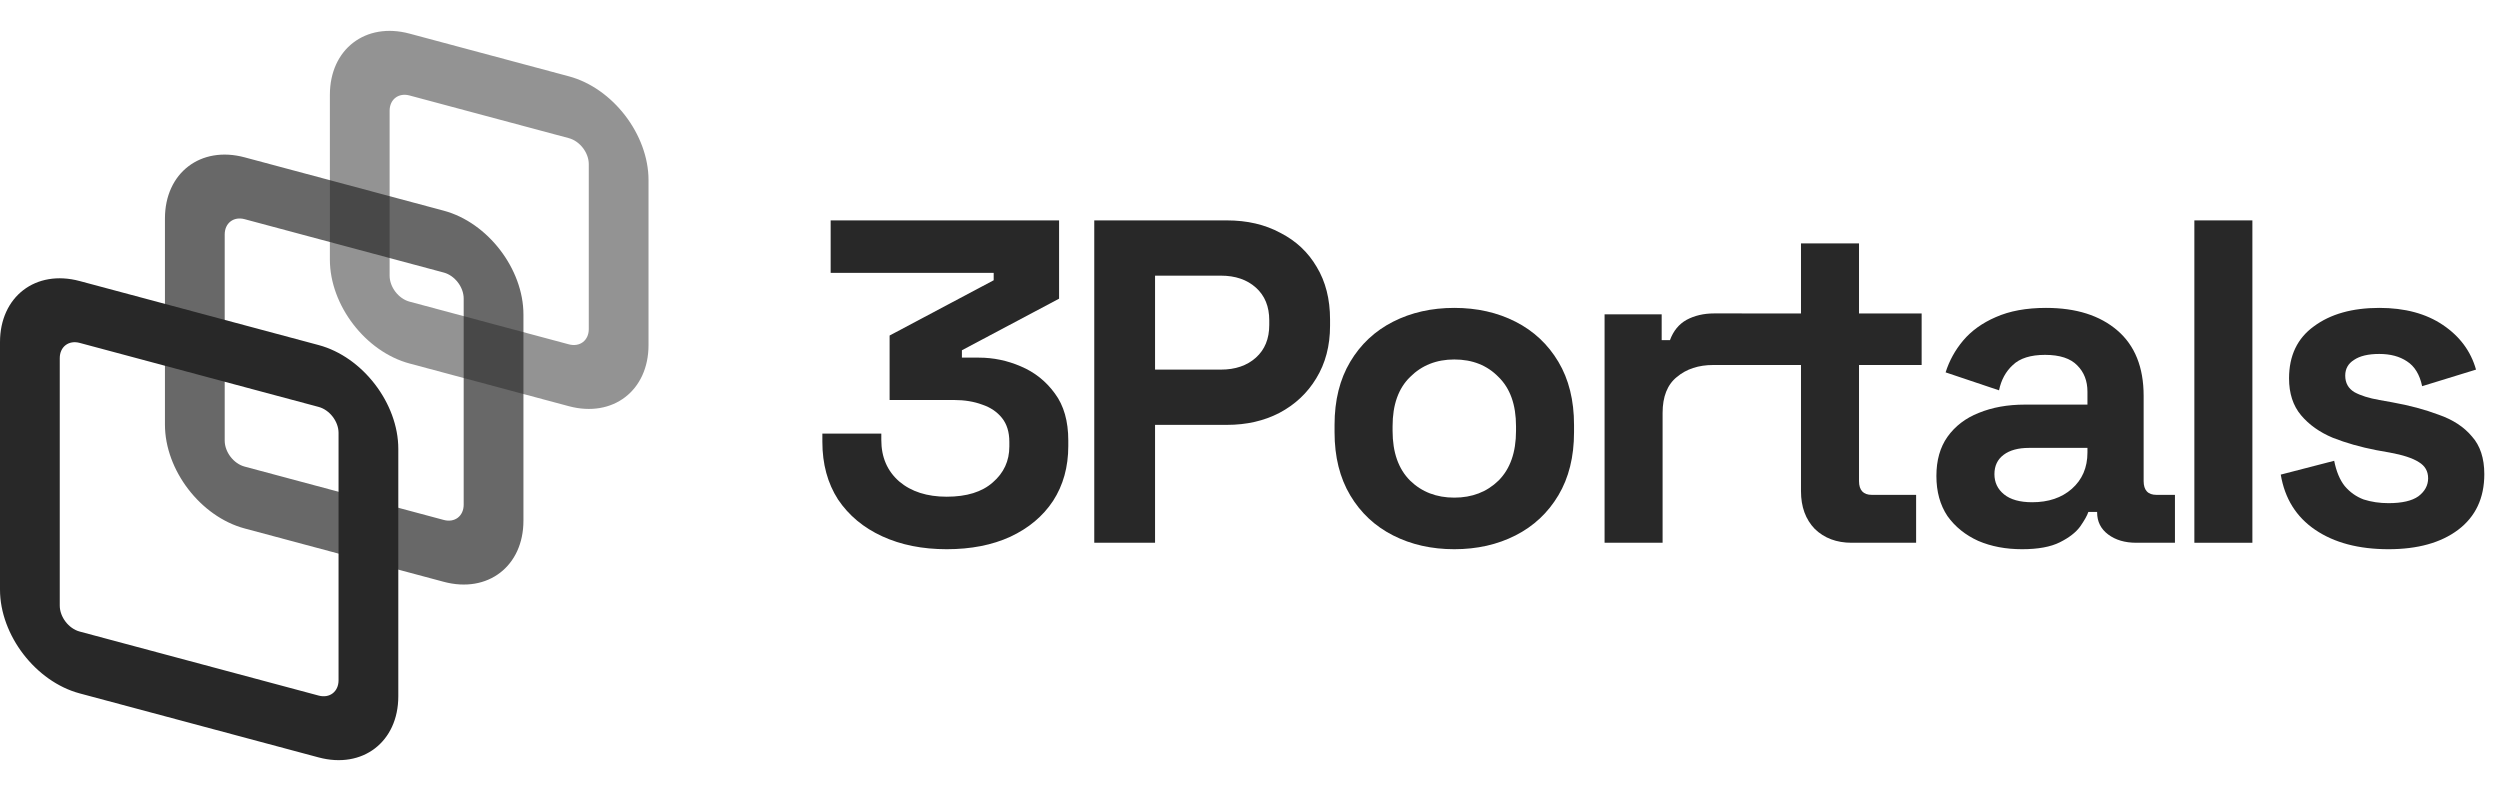
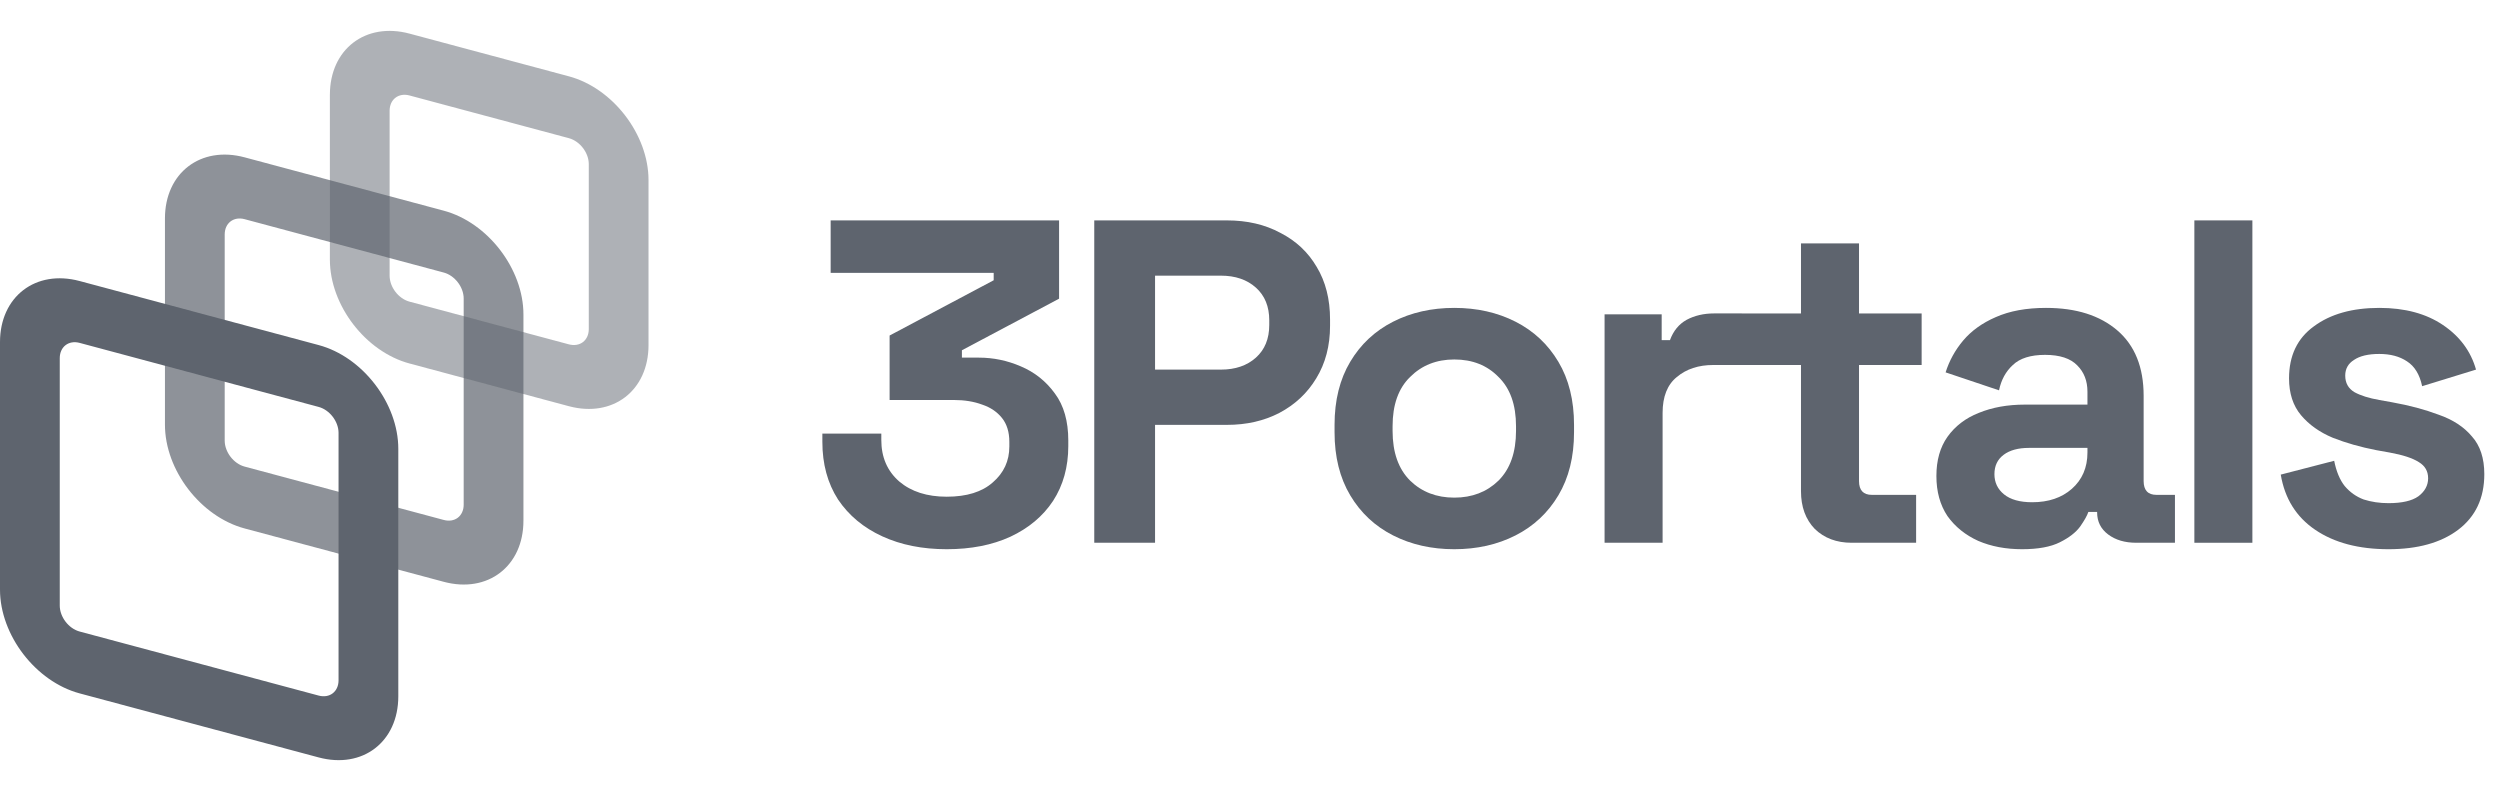
<svg xmlns="http://www.w3.org/2000/svg" width="152" height="48" viewBox="0 0 152 48" fill="none">
  <g opacity="0.84">
-     <path opacity="0.5" fill-rule="evenodd" clip-rule="evenodd" d="M34.587 8.4L24.9 5.805C24.231 5.626 23.689 6.042 23.689 6.734V16.762C23.689 17.455 24.231 18.161 24.9 18.34L34.587 20.936C35.255 21.115 35.798 20.699 35.798 20.007V9.979C35.798 9.286 35.255 8.58 34.587 8.4ZM24.9 2.044C22.225 1.327 20.057 2.991 20.057 5.761V15.789C20.057 18.558 22.225 21.384 24.9 22.101L34.587 24.697C37.262 25.413 39.43 23.75 39.43 20.98V10.952C39.43 8.183 37.262 5.357 34.587 4.64L24.9 2.044Z" fill="black" />
-     <path opacity="0.7" fill-rule="evenodd" clip-rule="evenodd" d="M26.981 16.571L14.873 13.326C14.204 13.147 13.662 13.563 13.662 14.255V26.791C13.662 27.483 14.204 28.19 14.873 28.369L26.981 31.613C27.65 31.793 28.192 31.377 28.192 30.684V18.149C28.192 17.456 27.65 16.75 26.981 16.571ZM14.873 9.566C12.198 8.849 10.029 10.513 10.029 13.282V25.818C10.029 28.587 12.198 31.413 14.873 32.13L26.981 35.374C29.656 36.091 31.825 34.427 31.825 31.658V19.122C31.825 16.353 29.656 13.527 26.981 12.81L14.873 9.566Z" fill="black" />
-     <path fill-rule="evenodd" clip-rule="evenodd" d="M19.374 24.741L4.843 20.848C4.175 20.669 3.633 21.084 3.633 21.777V36.819C3.633 37.512 4.175 38.218 4.843 38.398L19.374 42.291C20.042 42.47 20.584 42.054 20.584 41.362V26.319C20.584 25.627 20.042 24.92 19.374 24.741ZM4.843 17.087C2.168 16.37 0 18.034 0 20.803V35.846C0 38.615 2.168 41.441 4.843 42.158L19.374 46.051C22.049 46.768 24.217 45.104 24.217 42.335V27.292C24.217 24.523 22.049 21.697 19.374 20.98L4.843 17.087Z" fill="black" />
+     <path opacity="0.5" fill-rule="evenodd" clip-rule="evenodd" d="M34.587 8.401L24.9 5.805C24.231 5.626 23.689 6.042 23.689 6.734V16.763C23.689 17.455 24.231 18.162 24.9 18.341L34.587 20.936C35.255 21.115 35.798 20.699 35.798 20.007V9.979C35.798 9.286 35.255 8.58 34.587 8.401ZM24.9 2.044C22.225 1.328 20.057 2.992 20.057 5.761V15.789C20.057 18.559 22.225 21.385 24.9 22.101L34.587 24.697C37.262 25.414 39.43 23.75 39.43 20.98V10.952C39.43 8.183 37.262 5.357 34.587 4.64L24.9 2.044Z" fill="#404753" />
+     <path opacity="0.7" fill-rule="evenodd" clip-rule="evenodd" d="M26.981 16.571L14.873 13.326C14.204 13.147 13.662 13.563 13.662 14.255V26.791C13.662 27.483 14.204 28.19 14.873 28.369L26.981 31.613C27.65 31.793 28.192 31.377 28.192 30.684V18.149C28.192 17.456 27.65 16.75 26.981 16.571ZM14.873 9.566C12.198 8.849 10.029 10.513 10.029 13.282V25.818C10.029 28.587 12.198 31.413 14.873 32.13L26.981 35.374C29.656 36.091 31.825 34.427 31.825 31.658V19.122C31.825 16.353 29.656 13.527 26.981 12.81L14.873 9.566Z" fill="#404753" />
+     <path fill-rule="evenodd" clip-rule="evenodd" d="M19.374 24.741L4.843 20.848C4.175 20.668 3.633 21.084 3.633 21.777V36.819C3.633 37.512 4.175 38.218 4.843 38.397L19.374 42.291C20.042 42.47 20.584 42.054 20.584 41.362V26.319C20.584 25.627 20.042 24.92 19.374 24.741ZM4.843 17.087C2.168 16.37 0 18.034 0 20.803V35.846C0 38.615 2.168 41.441 4.843 42.158L19.374 46.051C22.049 46.768 24.217 45.104 24.217 42.335V27.292C24.217 24.523 22.049 21.697 19.374 20.98L4.843 17.087Z" fill="#404753" />
  </g>
  <g opacity="0.84">
-     <path d="M53.64 32.608C54.779 33.131 56.085 33.392 57.56 33.392C59.035 33.392 60.323 33.14 61.424 32.636C62.544 32.113 63.412 31.385 64.028 30.452C64.644 29.5 64.952 28.389 64.952 27.12V26.784C64.952 25.608 64.681 24.656 64.14 23.928C63.599 23.181 62.908 22.631 62.068 22.276C61.247 21.921 60.397 21.744 59.52 21.744H58.484V21.296L64.392 18.16V13.4H50.504V16.592H60.416V17.04L54.088 20.4V24.32H58.008C58.643 24.32 59.212 24.413 59.716 24.6C60.22 24.768 60.621 25.039 60.92 25.412C61.219 25.785 61.368 26.271 61.368 26.868V27.148C61.368 28.025 61.032 28.753 60.36 29.332C59.707 29.911 58.773 30.2 57.56 30.2C56.365 30.2 55.404 29.892 54.676 29.276C53.948 28.641 53.584 27.801 53.584 26.756V26.364H50V26.868C50 28.212 50.317 29.379 50.952 30.368C51.605 31.339 52.501 32.085 53.64 32.608Z" fill="black" />
-     <path fill-rule="evenodd" clip-rule="evenodd" d="M77.843 14.156C76.91 13.652 75.827 13.4 74.595 13.4H66.531V33H70.227V25.832H74.595C75.79 25.832 76.854 25.589 77.787 25.104C78.739 24.6 79.486 23.9 80.027 23.004C80.587 22.089 80.867 21.025 80.867 19.812V19.42C80.867 18.188 80.597 17.124 80.055 16.228C79.532 15.332 78.795 14.641 77.843 14.156ZM76.359 21.744C75.818 22.229 75.109 22.472 74.231 22.472H70.227V16.76H74.231C75.109 16.76 75.818 17.003 76.359 17.488C76.9 17.973 77.171 18.636 77.171 19.476V19.756C77.171 20.596 76.9 21.259 76.359 21.744Z" fill="black" />
-     <path fill-rule="evenodd" clip-rule="evenodd" d="M88.421 33.392C87.04 33.392 85.799 33.112 84.698 32.552C83.596 31.992 82.728 31.18 82.094 30.116C81.459 29.052 81.141 27.773 81.141 26.28V25.832C81.141 24.339 81.459 23.06 82.094 21.996C82.728 20.932 83.596 20.12 84.698 19.56C85.799 19 87.04 18.72 88.421 18.72C89.803 18.72 91.044 19 92.145 19.56C93.247 20.12 94.115 20.932 94.749 21.996C95.384 23.06 95.701 24.339 95.701 25.832V26.28C95.701 27.773 95.384 29.052 94.749 30.116C94.115 31.18 93.247 31.992 92.145 32.552C91.044 33.112 89.803 33.392 88.421 33.392ZM88.421 30.256C89.504 30.256 90.4 29.911 91.109 29.22C91.819 28.511 92.174 27.503 92.174 26.196V25.916C92.174 24.609 91.819 23.611 91.109 22.92C90.419 22.211 89.523 21.856 88.421 21.856C87.339 21.856 86.443 22.211 85.734 22.92C85.024 23.611 84.669 24.609 84.669 25.916V26.196C84.669 27.503 85.024 28.511 85.734 29.22C86.443 29.911 87.339 30.256 88.421 30.256Z" fill="black" />
-     <path d="M102.542 19.448C102.075 19.709 101.739 20.12 101.534 20.68H101.03V19.112H97.558V33H101.086V25.104C101.086 24.115 101.375 23.387 101.954 22.92C102.533 22.435 103.27 22.192 104.166 22.192H105.902V22.19H109.5V29.864C109.5 30.816 109.78 31.581 110.34 32.16C110.918 32.72 111.665 33 112.58 33H116.5V30.088H113.812C113.289 30.088 113.028 29.808 113.028 29.248V22.19H116.836V19.06H113.028V14.8H109.5V19.06H105.902V19.056H104.222C103.587 19.056 103.027 19.187 102.542 19.448Z" fill="black" />
-     <path fill-rule="evenodd" clip-rule="evenodd" d="M120.281 32.888C121.065 33.224 121.952 33.392 122.941 33.392C123.912 33.392 124.677 33.252 125.237 32.972C125.797 32.692 126.208 32.375 126.469 32.02C126.73 31.647 126.898 31.348 126.973 31.124H127.505V31.152C127.505 31.712 127.729 32.16 128.177 32.496C128.625 32.832 129.194 33 129.885 33H132.237V30.088H131.117C130.594 30.088 130.333 29.808 130.333 29.248V24.068C130.333 22.332 129.801 21.007 128.737 20.092C127.673 19.177 126.226 18.72 124.397 18.72C123.202 18.72 122.185 18.907 121.345 19.28C120.524 19.635 119.861 20.111 119.357 20.708C118.872 21.287 118.517 21.931 118.293 22.64L121.541 23.732C121.672 23.097 121.952 22.584 122.381 22.192C122.81 21.781 123.464 21.576 124.341 21.576C125.237 21.576 125.89 21.791 126.301 22.22C126.712 22.631 126.917 23.163 126.917 23.816V24.6H123.109C122.064 24.6 121.13 24.768 120.309 25.104C119.506 25.421 118.872 25.907 118.405 26.56C117.957 27.195 117.733 27.988 117.733 28.94C117.733 29.892 117.957 30.704 118.405 31.376C118.872 32.029 119.497 32.533 120.281 32.888ZM125.965 29.724C125.349 30.265 124.546 30.536 123.557 30.536C122.81 30.536 122.241 30.377 121.849 30.06C121.457 29.743 121.261 29.332 121.261 28.828C121.261 28.324 121.448 27.932 121.821 27.652C122.194 27.372 122.708 27.232 123.361 27.232H126.917V27.512C126.917 28.427 126.6 29.164 125.965 29.724Z" fill="black" />
-     <path d="M140.77 32.216C141.927 33 143.411 33.392 145.222 33.392C146.995 33.392 148.405 33 149.45 32.216C150.514 31.413 151.046 30.284 151.046 28.828C151.046 27.857 150.794 27.092 150.29 26.532C149.805 25.953 149.133 25.515 148.274 25.216C147.434 24.899 146.491 24.647 145.446 24.46L144.662 24.32C144.027 24.208 143.523 24.049 143.15 23.844C142.777 23.62 142.59 23.284 142.59 22.836C142.59 22.425 142.767 22.108 143.122 21.884C143.477 21.641 143.99 21.52 144.662 21.52C145.334 21.52 145.894 21.669 146.342 21.968C146.809 22.267 147.117 22.771 147.266 23.48L150.542 22.472C150.225 21.352 149.553 20.447 148.526 19.756C147.499 19.065 146.211 18.72 144.662 18.72C143.019 18.72 141.694 19.093 140.686 19.84C139.678 20.568 139.174 21.623 139.174 23.004C139.174 23.919 139.417 24.665 139.902 25.244C140.387 25.823 141.031 26.28 141.834 26.616C142.637 26.933 143.523 27.185 144.494 27.372L145.278 27.512C146.099 27.661 146.697 27.857 147.07 28.1C147.443 28.324 147.63 28.651 147.63 29.08C147.63 29.509 147.434 29.873 147.042 30.172C146.65 30.452 146.043 30.592 145.222 30.592C144.681 30.592 144.177 30.517 143.71 30.368C143.262 30.2 142.879 29.929 142.562 29.556C142.263 29.183 142.049 28.669 141.918 28.016L138.67 28.856C138.913 30.312 139.613 31.432 140.77 32.216Z" fill="black" />
-     <path d="M133.417 33V13.4H136.945V33H133.417Z" fill="black" />
+     <path d="M53.64 32.608C54.779 33.131 56.085 33.392 57.56 33.392C59.035 33.392 60.323 33.14 61.424 32.636C62.544 32.113 63.412 31.385 64.028 30.452C64.644 29.5 64.952 28.389 64.952 27.12V26.784C64.952 25.608 64.681 24.656 64.14 23.928C63.599 23.181 62.908 22.631 62.068 22.276C61.247 21.921 60.397 21.744 59.52 21.744H58.484V21.296L64.392 18.16V13.4H50.504V16.592H60.416V17.04L54.088 20.4V24.32H58.008C58.643 24.32 59.212 24.413 59.716 24.6C60.22 24.768 60.621 25.039 60.92 25.412C61.219 25.785 61.368 26.271 61.368 26.868V27.148C61.368 28.025 61.032 28.753 60.36 29.332C59.707 29.911 58.773 30.2 57.56 30.2C56.365 30.2 55.404 29.892 54.676 29.276C53.948 28.641 53.584 27.801 53.584 26.756V26.364H50V26.868C50 28.212 50.317 29.379 50.952 30.368C51.605 31.339 52.501 32.085 53.64 32.608Z" fill="#404753" />
+     <path fill-rule="evenodd" clip-rule="evenodd" d="M77.843 14.156C76.91 13.652 75.827 13.4 74.595 13.4H66.531V33H70.227V25.832H74.595C75.79 25.832 76.854 25.589 77.787 25.104C78.739 24.6 79.486 23.9 80.027 23.004C80.587 22.089 80.867 21.025 80.867 19.812V19.42C80.867 18.188 80.597 17.124 80.055 16.228C79.532 15.332 78.795 14.641 77.843 14.156ZM76.359 21.744C75.818 22.229 75.109 22.472 74.231 22.472H70.227V16.76H74.231C75.109 16.76 75.818 17.003 76.359 17.488C76.9 17.973 77.171 18.636 77.171 19.476V19.756C77.171 20.596 76.9 21.259 76.359 21.744Z" fill="#404753" />
+     <path fill-rule="evenodd" clip-rule="evenodd" d="M88.421 33.392C87.04 33.392 85.799 33.112 84.698 32.552C83.596 31.992 82.728 31.18 82.094 30.116C81.459 29.052 81.141 27.773 81.141 26.28V25.832C81.141 24.339 81.459 23.06 82.094 21.996C82.728 20.932 83.596 20.12 84.698 19.56C85.799 19 87.04 18.72 88.421 18.72C89.803 18.72 91.044 19 92.145 19.56C93.247 20.12 94.115 20.932 94.749 21.996C95.384 23.06 95.701 24.339 95.701 25.832V26.28C95.701 27.773 95.384 29.052 94.749 30.116C94.115 31.18 93.247 31.992 92.145 32.552C91.044 33.112 89.803 33.392 88.421 33.392ZM88.421 30.256C89.504 30.256 90.4 29.911 91.109 29.22C91.819 28.511 92.174 27.503 92.174 26.196V25.916C92.174 24.609 91.819 23.611 91.109 22.92C90.419 22.211 89.523 21.856 88.421 21.856C87.339 21.856 86.443 22.211 85.734 22.92C85.024 23.611 84.669 24.609 84.669 25.916V26.196C84.669 27.503 85.024 28.511 85.734 29.22C86.443 29.911 87.339 30.256 88.421 30.256Z" fill="#404753" />
+     <path d="M102.542 19.448C102.075 19.709 101.739 20.12 101.534 20.68H101.03V19.112H97.558V33H101.086V25.104C101.086 24.115 101.375 23.387 101.954 22.92C102.533 22.435 103.27 22.192 104.166 22.192H105.902V22.19H109.5V29.864C109.5 30.816 109.78 31.581 110.34 32.16C110.918 32.72 111.665 33 112.58 33H116.5V30.088H113.812C113.289 30.088 113.028 29.808 113.028 29.248V22.19H116.836V19.06H113.028V14.8H109.5V19.06H105.902V19.056H104.222C103.587 19.056 103.027 19.187 102.542 19.448Z" fill="#404753" />
+     <path fill-rule="evenodd" clip-rule="evenodd" d="M120.281 32.888C121.065 33.224 121.952 33.392 122.941 33.392C123.912 33.392 124.677 33.252 125.237 32.972C125.797 32.692 126.208 32.375 126.469 32.02C126.73 31.647 126.898 31.348 126.973 31.124H127.505V31.152C127.505 31.712 127.729 32.16 128.177 32.496C128.625 32.832 129.194 33 129.885 33H132.237V30.088H131.117C130.594 30.088 130.333 29.808 130.333 29.248V24.068C130.333 22.332 129.801 21.007 128.737 20.092C127.673 19.177 126.226 18.72 124.397 18.72C123.202 18.72 122.185 18.907 121.345 19.28C120.524 19.635 119.861 20.111 119.357 20.708C118.872 21.287 118.517 21.931 118.293 22.64L121.541 23.732C121.672 23.097 121.952 22.584 122.381 22.192C122.81 21.781 123.464 21.576 124.341 21.576C125.237 21.576 125.89 21.791 126.301 22.22C126.712 22.631 126.917 23.163 126.917 23.816V24.6H123.109C122.064 24.6 121.13 24.768 120.309 25.104C119.506 25.421 118.872 25.907 118.405 26.56C117.957 27.195 117.733 27.988 117.733 28.94C117.733 29.892 117.957 30.704 118.405 31.376C118.872 32.029 119.497 32.533 120.281 32.888ZM125.965 29.724C125.349 30.265 124.546 30.536 123.557 30.536C122.81 30.536 122.241 30.377 121.849 30.06C121.457 29.743 121.261 29.332 121.261 28.828C121.261 28.324 121.448 27.932 121.821 27.652C122.194 27.372 122.708 27.232 123.361 27.232H126.917V27.512C126.917 28.427 126.6 29.164 125.965 29.724Z" fill="#404753" />
+     <path d="M140.77 32.216C141.927 33 143.411 33.392 145.222 33.392C146.995 33.392 148.405 33 149.45 32.216C150.514 31.413 151.046 30.284 151.046 28.828C151.046 27.857 150.794 27.092 150.29 26.532C149.805 25.953 149.133 25.515 148.274 25.216C147.434 24.899 146.491 24.647 145.446 24.46L144.662 24.32C144.027 24.208 143.523 24.049 143.15 23.844C142.777 23.62 142.59 23.284 142.59 22.836C142.59 22.425 142.767 22.108 143.122 21.884C143.477 21.641 143.99 21.52 144.662 21.52C145.334 21.52 145.894 21.669 146.342 21.968C146.809 22.267 147.117 22.771 147.266 23.48L150.542 22.472C150.225 21.352 149.553 20.447 148.526 19.756C147.499 19.065 146.211 18.72 144.662 18.72C143.019 18.72 141.694 19.093 140.686 19.84C139.678 20.568 139.174 21.623 139.174 23.004C139.174 23.919 139.417 24.665 139.902 25.244C140.387 25.823 141.031 26.28 141.834 26.616C142.637 26.933 143.523 27.185 144.494 27.372L145.278 27.512C146.099 27.661 146.697 27.857 147.07 28.1C147.443 28.324 147.63 28.651 147.63 29.08C147.63 29.509 147.434 29.873 147.042 30.172C146.65 30.452 146.043 30.592 145.222 30.592C144.681 30.592 144.177 30.517 143.71 30.368C143.262 30.2 142.879 29.929 142.562 29.556C142.263 29.183 142.049 28.669 141.918 28.016L138.67 28.856C138.913 30.312 139.613 31.432 140.77 32.216Z" fill="#404753" />
+     <path d="M133.417 33V13.4H136.945V33H133.417Z" fill="#404753" />
  </g>
</svg>
